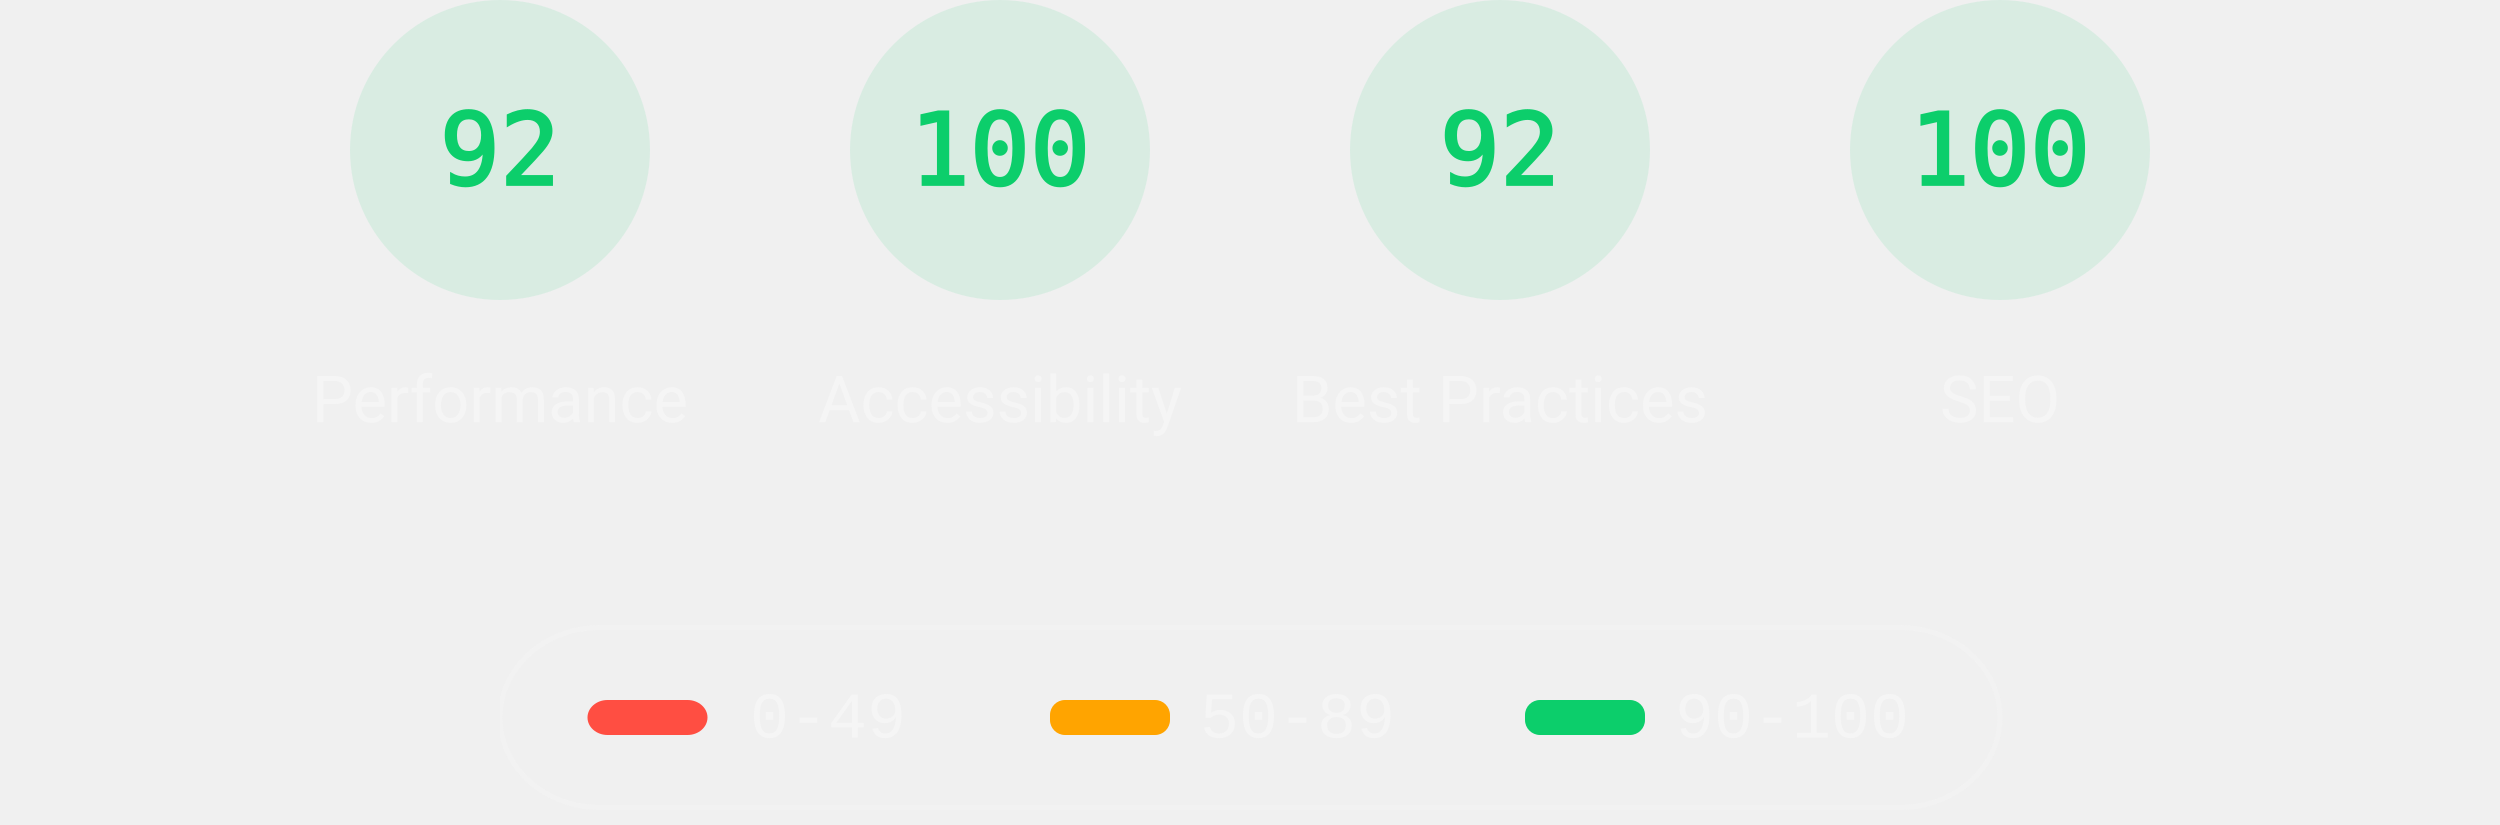
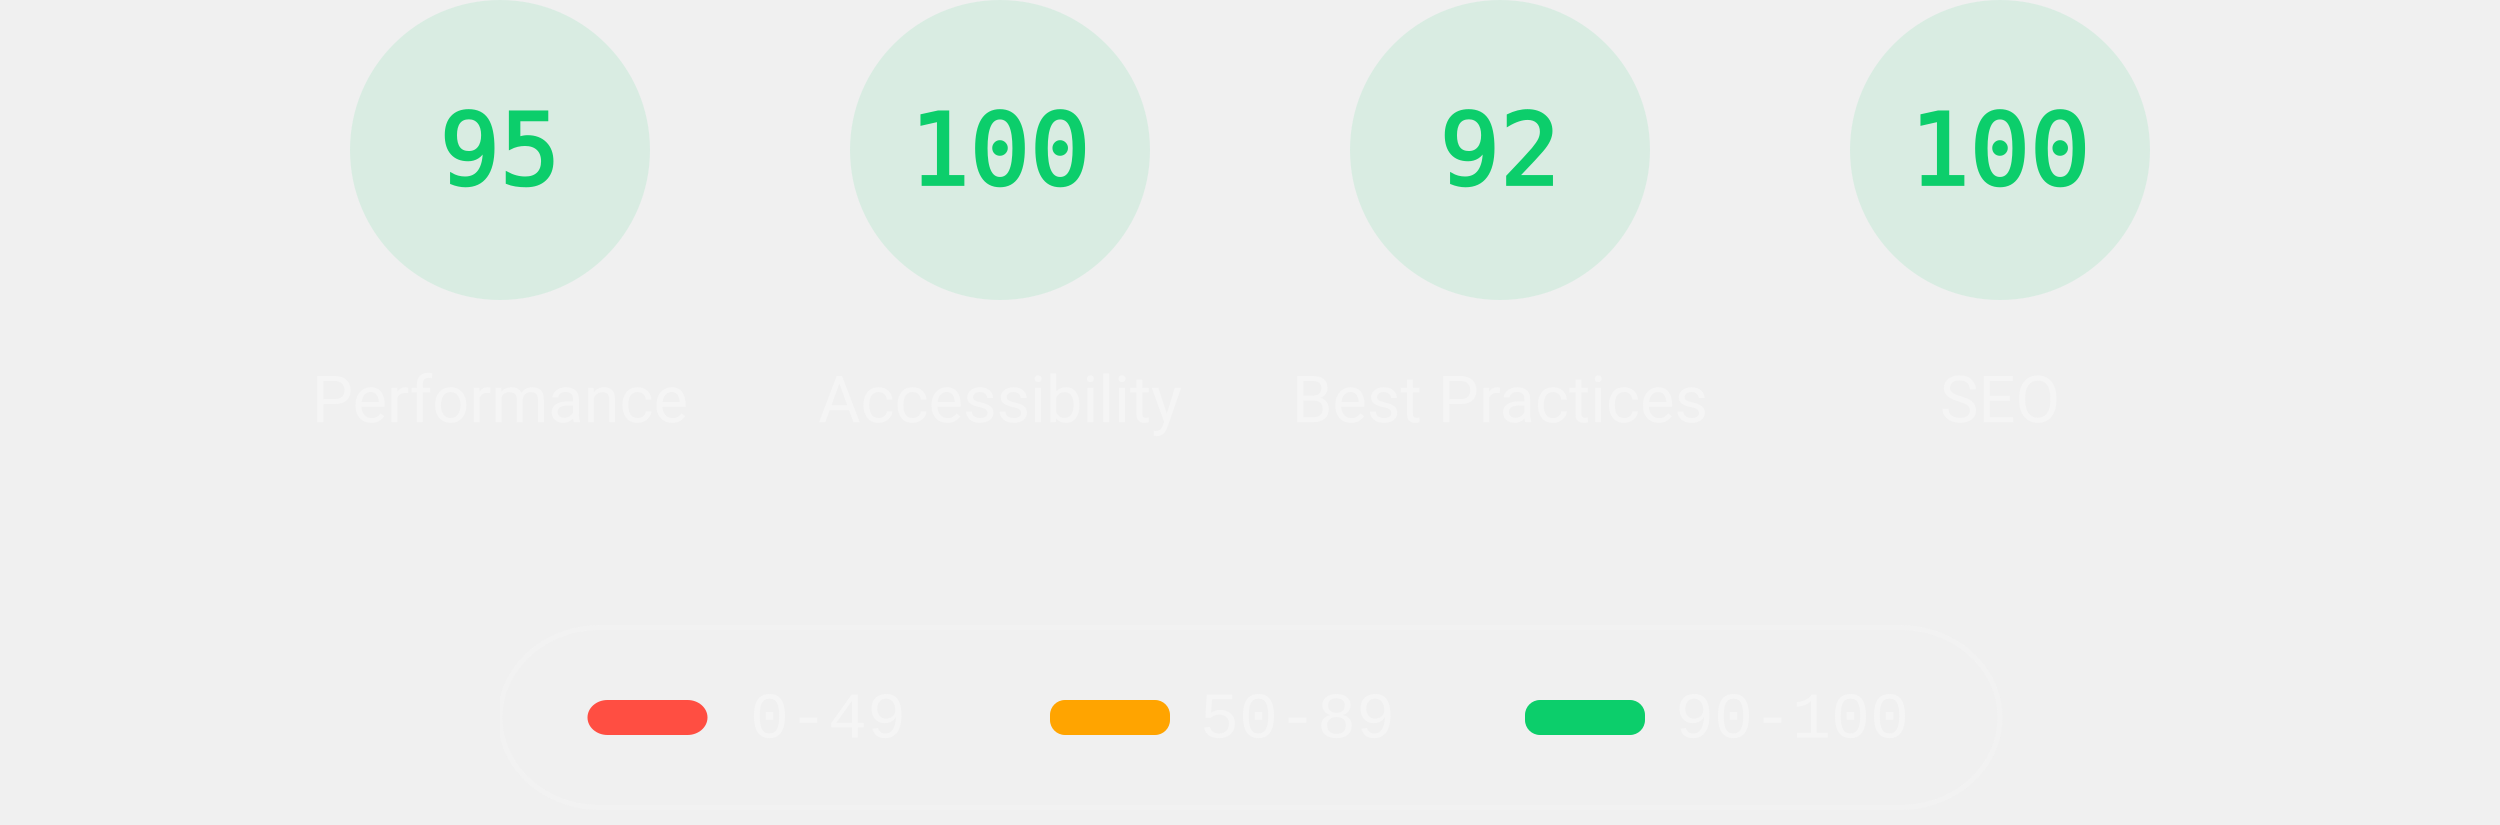
<svg xmlns="http://www.w3.org/2000/svg" class="theme--dark" fill="none" width="1000" height="330">
  <style>
			.gauge-base {
				opacity: 0.1
			}

			.gauge-arc {
				fill: none;
				animation-delay: 250ms;
				stroke-linecap: round;
				transform: rotate(-90deg);
				transform-origin: 100px 60px;
				animation: load-gauge 1s ease forwards
			}

			.guage-text {
				font-size: 40px;
				font-family: monospace;
				text-align: center
			}

			.guage-red {
				color: #ff4e42;
				fill: #ff4e42;
				stroke: #ff4e42
			}
			.guage-orange {
				color: #ffa400;
				fill: #ffa400;
				stroke: #ffa400
			}
			.guage-green {
				color: #0cce6b;
				fill: #0cce6b;
				stroke: #0cce6b
			}
			.theme--agnostic .guage-undefined {
				color: #5c5c5c;
				fill: #5c5c5c;
				stroke: #5c5c5c
			}
			.theme--light .guage-undefined {
				color: #1e1e1e;
				fill: #1e1e1e;
				stroke: #1e1e1e
			}
			.theme--dark .guage-undefined {
				color: #f5f5f5;
				fill: #f5f5f5;
				stroke: #f5f5f5
			}

			.guage-title {
				stroke: none;
				font-size: 26px;
				line-height: 26px;
				font-family: Roboto, Halvetica, Arial, sans-serif
			}
			.metric.guage-title {
				font-family: 'Courier New', Courier, monospace
			}
			.theme--agnostic .guage-title {
				color: #737373;
				fill: #737373
			}
			.theme--light .guage-title {
				color: #212121;
				fill: #212121
			}
			.theme--dark .guage-title {
				color: #f5f5f5;
				fill: #f5f5f5
			}

			@keyframes load-gauge {
				from {
					stroke-dasharray: 0 352.858
				}
			}
			.lh-gauge--pwa__disc {
				fill: #e0e0e0
			}
			.lh-gauge--pwa__logo {
				position: relative;
				fill: #b0b0b0
			}
			.lh-gauge--pwa__invisible {
				display: none
			}
			.lh-gauge--pwa__visible {
				display: inline
			}
			.guage-invisible {
				display: none
			}
			.lh-gauge--pwa__logo--primary-color {
				fill: #304ffe
			}
			.theme--agnostic .lh-gauge--pwa__logo--secondary-color {
				fill: #787878
			}
			.theme--light .lh-gauge--pwa__logo--secondary-color {
				fill: #3d3d3d
			}
			.theme--dark .lh-gauge--pwa__logo--secondary-color {
				fill: #d8b6b6
			}
			.theme--light #svg_2 {
				stroke: #00000022
			}
			.theme--agnostic #svg_2 {
				stroke: #616161
			}
			.theme--light #svg_2 {
				stroke: #00000022
			}
			.theme--dark #svg_2 {
				stroke: #f5f5f566
			}
		</style>
  <svg class="guage-div guage-perf guage-green" viewBox="0 0 200 200" width="200" height="200" x="100" y="0">
    <circle class="gauge-base" r="56" cx="100" cy="60" stroke-width="8" />
-     <circle class="gauge-arc guage-arc-1" r="56" cx="100" cy="60" stroke-width="8" style="stroke-dasharray: 323.709, 351.858;" />
-     <text class="guage-text" x="100px" y="60px" alignment-baseline="central" dominant-baseline="central" text-anchor="middle">92</text>
+     <circle class="gauge-arc guage-arc-1" r="56" cx="100" cy="60" stroke-width="8" style="stroke-dasharray: 334.265, 351.858;" />
+     <text class="guage-text" x="100px" y="60px" alignment-baseline="central" dominant-baseline="central" text-anchor="middle">95</text>
    <text class="guage-title" x="100px" y="160px" alignment-baseline="central" dominant-baseline="central" text-anchor="middle">Performance</text>
  </svg>
  <svg class="guage-div guage-acc guage-green" viewBox="0 0 200 200" width="200" height="200" x="300" y="0">
    <circle class="gauge-base" r="56" cx="100" cy="60" stroke-width="8" />
    <circle class="gauge-arc guage-arc-2" r="56" cx="100" cy="60" stroke-width="8" style="stroke-dasharray: 351.858, 351.858;" />
    <text class="guage-text" x="100px" y="60px" alignment-baseline="central" dominant-baseline="central" text-anchor="middle">100</text>
    <text class="guage-title" x="100px" y="160px" alignment-baseline="central" dominant-baseline="central" text-anchor="middle">Accessibility</text>
  </svg>
  <svg class="guage-div guage-best guage-green" viewBox="0 0 200 200" width="200" height="200" x="500" y="0">
    <circle class="gauge-base" r="56" cx="100" cy="60" stroke-width="8" />
    <circle class="gauge-arc guage-arc-3" r="56" cx="100" cy="60" stroke-width="8" style="stroke-dasharray: 323.709, 351.858;" />
    <text class="guage-text" x="100px" y="60px" alignment-baseline="central" dominant-baseline="central" text-anchor="middle">92</text>
    <text class="guage-title" x="100px" y="160px" alignment-baseline="central" dominant-baseline="central" text-anchor="middle">Best Practices</text>
  </svg>
  <svg class="guage-div guage-seo guage-green" viewBox="0 0 200 200" width="200" height="200" x="700" y="0">
    <circle class="gauge-base" r="56" cx="100" cy="60" stroke-width="8" />
    <circle class="gauge-arc guage-arc-4" r="56" cx="100" cy="60" stroke-width="8" style="stroke-dasharray: 351.858, 351.858;" />
    <text class="guage-text" x="100px" y="60px" alignment-baseline="central" dominant-baseline="central" text-anchor="middle">100</text>
    <text class="guage-title" x="100px" y="160px" alignment-baseline="central" dominant-baseline="central" text-anchor="middle">SEO</text>
  </svg>
  <svg class="guage-div guage-pwa guage-invisible" viewBox="0 0 200 200" width="200" height="200" x="900" y="0">
    <svg viewBox="0 0 60 60" width="112" height="112" x="44" y="4">
      <defs>
        <linearGradient id="lh-gauge--pwa__check-circle__gradient-0" x1="50%" y1="0%" x2="50%" y2="100%">
          <stop stop-color="#00C852" offset="0%" />
          <stop stop-color="#009688" offset="100%" />
        </linearGradient>
        <linearGradient id="lh-gauge--pwa__installable__shadow-gradient-0" x1="76.056%" x2="24.111%" y1="82.995%" y2="24.735%">
          <stop stop-color="#A5D6A7" offset="0%" />
          <stop stop-color="#80CBC4" offset="100%" />
        </linearGradient>
        <linearGradient id="lh-gauge--pwa__fast-reliable__shadow-gradient-0" x1="76.056%" y1="82.995%" x2="25.678%" y2="26.493%">
          <stop stop-color="#64B5F6" offset="0%" />
          <stop stop-color="#2979FF" offset="100%" />
        </linearGradient>
        <g id="lh-gauge--pwa__fast-reliable-badge-0">
          <circle fill="#FFFFFF" cx="10" cy="10" r="10" />
          <path fill="#304FFE" d="M10 3.58l5.25 2.34v3.5c0 3.23-2.24 6.26-5.25 7-3.01-.74-5.25-3.77-5.25-7v-3.5L10 3.58zm-.47 10.74l2.76-4.83.03-.07c.04-.08 0-.24-.22-.24h-1.64l.47-3.26h-.47l-2.7 4.77c-.02.01.05-.1-.04.05-.09.16-.1.31.18.31h1.63l-.47 3.27h.47z" />
        </g>
        <g id="lh-gauge--pwa__installable-badge-0">
          <circle fill="#FFFFFF" cx="10" cy="10" r="10" />
          <path fill="#009688" d="M10 4.167A5.835 5.835 0 0 0 4.167 10 5.835 5.835 0 0 0 10 15.833 5.835 5.835 0 0 0 15.833 10 5.835 5.835 0 0 0 10 4.167zm2.917 6.416h-2.334v2.334H9.417v-2.334H7.083V9.417h2.334V7.083h1.166v2.334h2.334v1.166z" />
        </g>
      </defs>
      <g stroke="none" fill-rule="nonzero">
        <circle class="lh-gauge--pwa__disc" cx="30" cy="30" r="30" />
        <g class="lh-gauge--pwa__logo">
          <path d="M35.66 19.39l.7-1.75h2L37.4 15 38.6 12l3.4 9h-2.51l-.58-1.61z" />
          <path d="M33.52 21l3.65-9h-2.42l-2.5 5.82L30.5 12h-1.86l-1.9 5.82-1.35-2.65-1.21 3.72L25.4 21h2.38l1.72-5.2 1.64 5.2z" />
          <path fill-rule="nonzero" d="M20.3 17.91h1.48c.45 0 .85-.05 1.2-.15l.39-1.18 1.07-3.3a2.64 2.64 0 0 0-.28-.37c-.55-.6-1.36-.91-2.42-.91H18v9h2.3V17.9zm1.96-3.84c.22.22.33.5.33.87 0 .36-.1.65-.29.87-.2.23-.59.35-1.15.35h-.86v-2.41h.87c.52 0 .89.1 1.1.32z" />
        </g>
        <rect class="lh-gauge--pwa__component lh-gauge--pwa__na-line lh-gauge--pwa__invisible" fill="#FFFFFF" x="20" y="32" width="20" height="4" rx="2" />
        <g class="lh-gauge--pwa__component lh-gauge--pwa__fast-reliable-badge lh-gauge--pwa__invisible" transform="translate(20, 29)">
          <path fill="url(#lh-gauge--pwa__fast-reliable__shadow-gradient-0)" d="M33.63 19.49A30 30 0 0 1 16.2 30.36L3 17.14 17.14 3l16.49 16.49z" />
          <use href="#lh-gauge--pwa__fast-reliable-badge-0" />
        </g>
        <g class="lh-gauge--pwa__component lh-gauge--pwa__installable-badge lh-gauge--pwa__invisible" transform="translate(20, 29)">
          <path fill="url(#lh-gauge--pwa__installable__shadow-gradient-0)" d="M33.629 19.487c-4.272 5.453-10.391 9.39-17.415 10.869L3 17.142 17.142 3 33.63 19.487z" />
          <use href="#lh-gauge--pwa__installable-badge-0" />
        </g>
        <g class="lh-gauge--pwa__component lh-gauge--pwa__fast-reliable-installable-badges lh-gauge--pwa__invisible">
          <g transform="translate(8, 29)">
            <path fill="url(#lh-gauge--pwa__fast-reliable__shadow-gradient-0)" d="M16.321 30.463L3 17.143 17.142 3l22.365 22.365A29.864 29.864 0 0 1 22 31c-1.942 0-3.84-.184-5.679-.537z" />
            <use href="#lh-gauge--pwa__fast-reliable-badge-0" />
          </g>
          <g transform="translate(32, 29)">
            <path fill="url(#lh-gauge--pwa__installable__shadow-gradient-0)" d="M25.982 11.84a30.107 30.107 0 0 1-13.08 15.203L3 17.143 17.142 3l8.84 8.84z" />
            <use href="#lh-gauge--pwa__installable-badge-0" />
          </g>
        </g>
        <g class="lh-gauge--pwa__component lh-gauge--pwa__check-circle lh-gauge--pwa__invisible" transform="translate(18, 28)">
          <circle fill="#FFFFFF" cx="12" cy="12" r="12" />
          <path fill="url(#lh-gauge--pwa__check-circle__gradient-0)" d="M12 2a10 10 0 1 0 0 20 10 10 0 0 0 0-20zm-2 15l-5-5 1.41-1.41L10 14.17l7.59-7.59L19 8l-9 9z" />
        </g>
      </g>
    </svg>
    <text class="guage-title" y="160px" alignment-baseline="central" dominant-baseline="central" text-anchor="middle">
      <tspan x="100px" dy="-6px">Progressive</tspan>
      <tspan x="100px" dy="30px">Web App</tspan>
    </text>
  </svg>
  <svg width="604" height="76" x="200" y="250">
    <g>
      <rect fill="none" id="canvas_background" height="80" width="604" y="-1" x="-1" />
      <g display="none" overflow="visible" y="0" x="0" height="100%" width="100%" id="canvasGrid">
        <rect fill="url(#gridpattern)" stroke-width="0" y="0" x="0" height="100%" width="100%" />
      </g>
    </g>
    <g>
      <rect fill-opacity="0" stroke-width="2" rx="40" id="svg_2" height="72" width="600" y="1" x="0" fill="#000000" />
      <rect stroke="#000" rx="8" id="svg_3" height="14" width="48" y="30" x="35" stroke-opacity="null" stroke-width="0" fill="#ff4e42" />
      <rect stroke="#000" rx="6" id="svg_4" height="14" width="48" y="30" x="220" stroke-opacity="null" stroke-width="0" fill="#ffa400" />
      <rect stroke="#000" rx="6" id="svg_5" height="14" width="48" y="30" x="410" stroke-opacity="null" stroke-width="0" fill="#0cce6b" />
      <text class="metric guage-title" xml:space="preserve" text-anchor="start" font-size="26" id="svg_6" y="45" x="100" stroke-opacity="null" stroke-width="0" stroke="#000">0-49</text>
      <text class="metric guage-title" xml:space="preserve" text-anchor="start" font-size="26" id="svg_7" y="45" x="280" stroke-opacity="null" stroke-width="0" stroke="#000">50-89</text>
      <text class="metric guage-title" xml:space="preserve" text-anchor="start" font-size="26" id="svg_8" y="45" x="470" stroke-opacity="null" stroke-width="0" stroke="#000">90-100</text>
    </g>
  </svg>
</svg>
